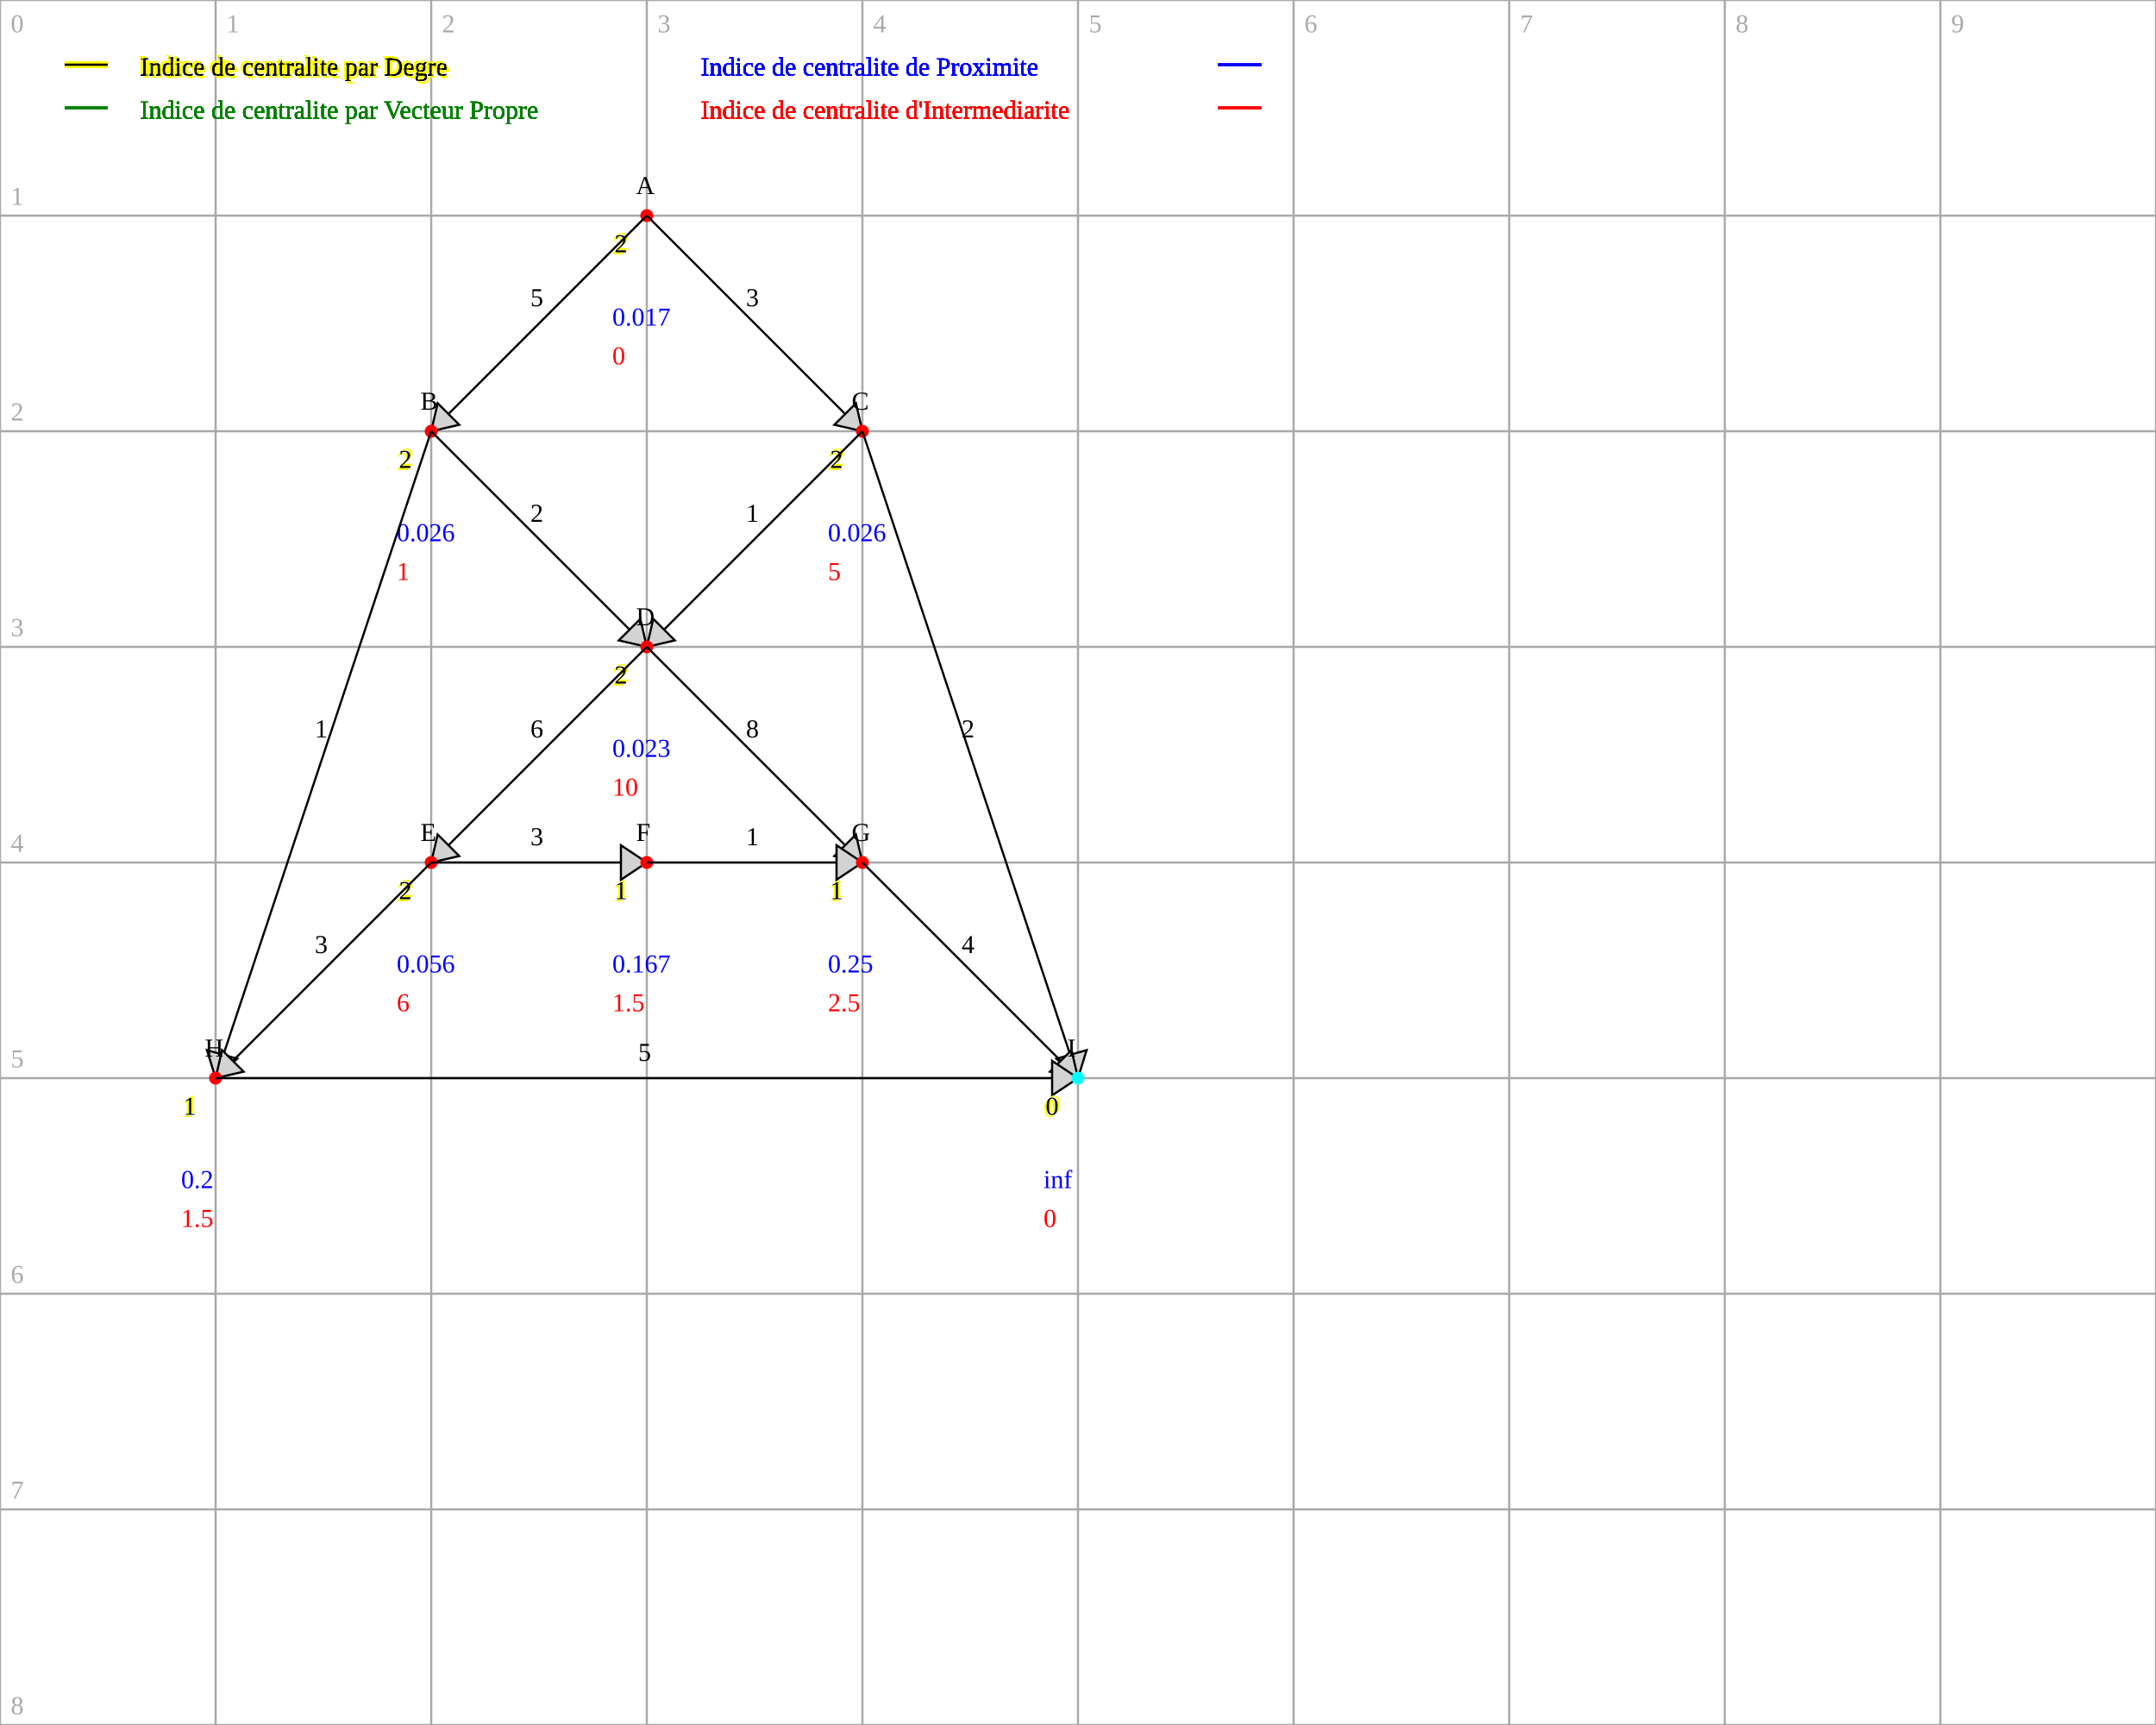
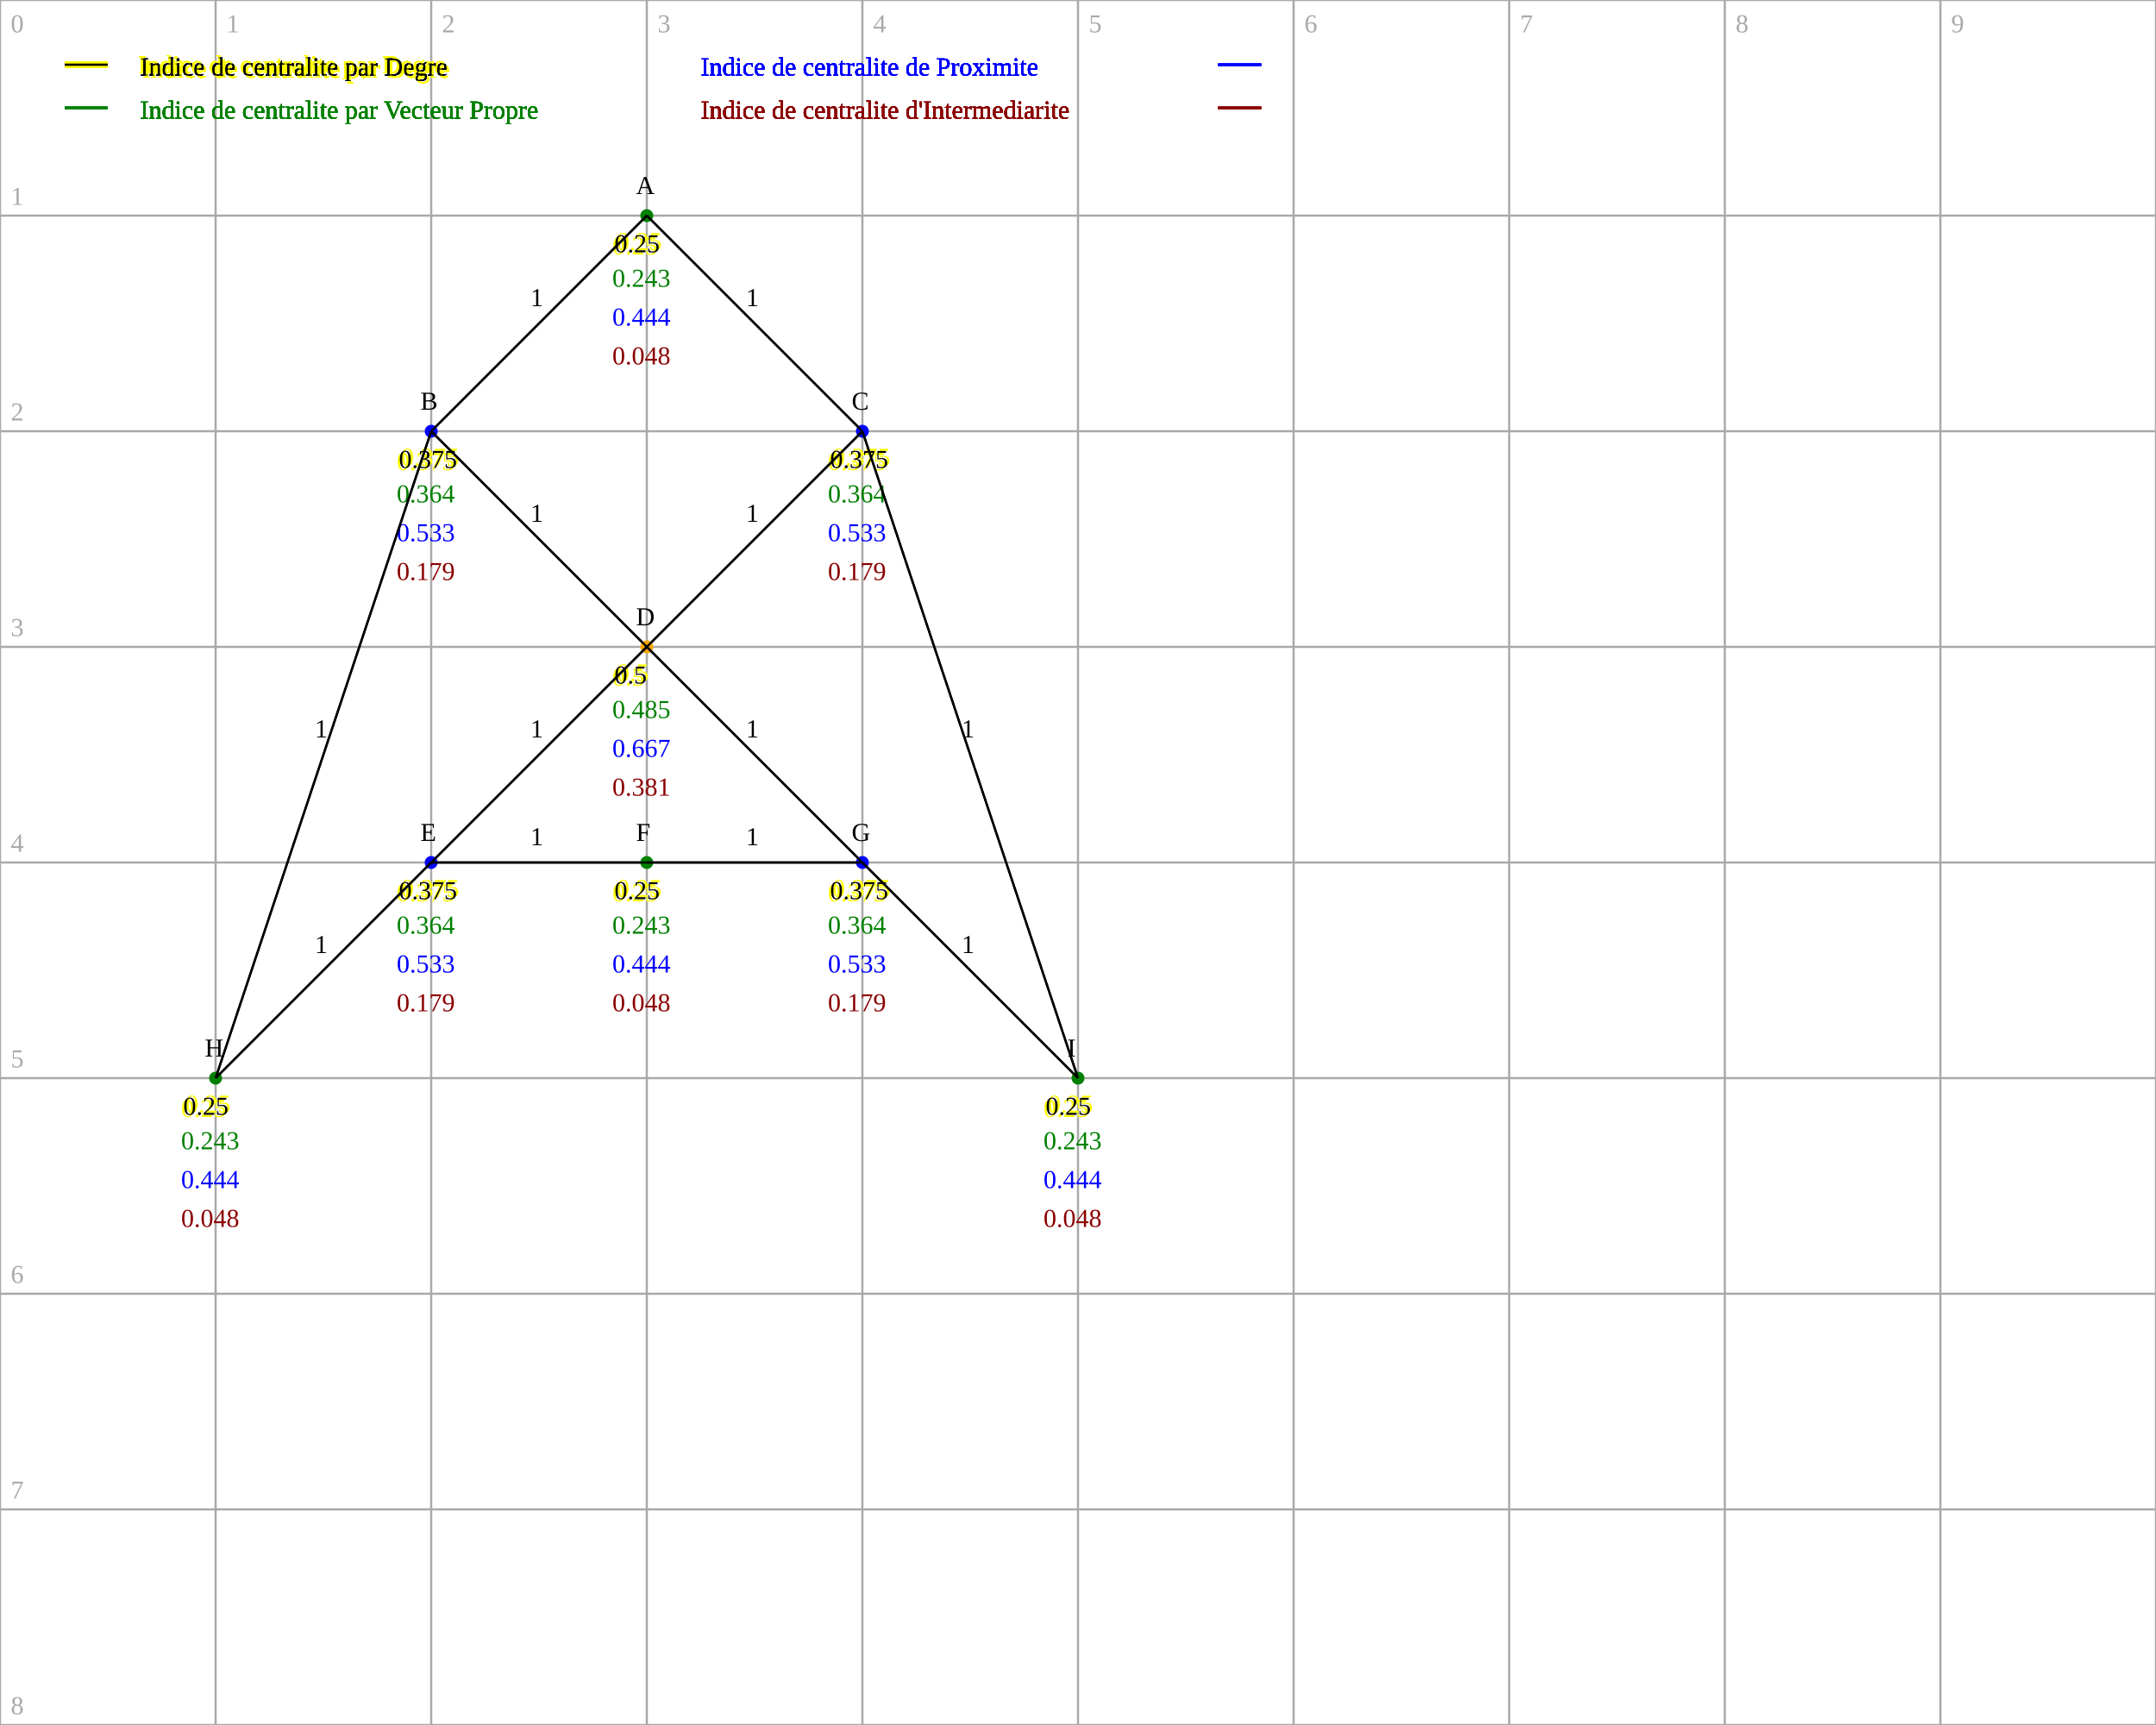
<svg xmlns="http://www.w3.org/2000/svg" version="1.1" width="1000" height="800">
  <line x1="0" y1="0" x2="1000" y2="0" stroke="darkgrey" />
  <text x="5" y="-5" fill="darkgrey">0</text>
  <line x1="0" y1="100" x2="1000" y2="100" stroke="darkgrey" />
  <text x="5" y="95" fill="darkgrey">1</text>
  <line x1="0" y1="200" x2="1000" y2="200" stroke="darkgrey" />
  <text x="5" y="195" fill="darkgrey">2</text>
  <line x1="0" y1="300" x2="1000" y2="300" stroke="darkgrey" />
  <text x="5" y="295" fill="darkgrey">3</text>
  <line x1="0" y1="400" x2="1000" y2="400" stroke="darkgrey" />
  <text x="5" y="395" fill="darkgrey">4</text>
  <line x1="0" y1="500" x2="1000" y2="500" stroke="darkgrey" />
  <text x="5" y="495" fill="darkgrey">5</text>
  <line x1="0" y1="600" x2="1000" y2="600" stroke="darkgrey" />
  <text x="5" y="595" fill="darkgrey">6</text>
  <line x1="0" y1="700" x2="1000" y2="700" stroke="darkgrey" />
  <text x="5" y="695" fill="darkgrey">7</text>
  <line x1="0" y1="800" x2="1000" y2="800" stroke="darkgrey" />
  <text x="5" y="795" fill="darkgrey">8</text>
  <line x1="0" y1="0" x2="0" y2="800" stroke="darkgrey" />
  <text x="5" y="15" fill="darkgrey">0</text>
  <line x1="100" y1="0" x2="100" y2="800" stroke="darkgrey" />
  <text x="105" y="15" fill="darkgrey">1</text>
  <line x1="200" y1="0" x2="200" y2="800" stroke="darkgrey" />
  <text x="205" y="15" fill="darkgrey">2</text>
  <line x1="300" y1="0" x2="300" y2="800" stroke="darkgrey" />
  <text x="305" y="15" fill="darkgrey">3</text>
  <line x1="400" y1="0" x2="400" y2="800" stroke="darkgrey" />
  <text x="405" y="15" fill="darkgrey">4</text>
  <line x1="500" y1="0" x2="500" y2="800" stroke="darkgrey" />
  <text x="505" y="15" fill="darkgrey">5</text>
  <line x1="600" y1="0" x2="600" y2="800" stroke="darkgrey" />
  <text x="605" y="15" fill="darkgrey">6</text>
  <line x1="700" y1="0" x2="700" y2="800" stroke="darkgrey" />
  <text x="705" y="15" fill="darkgrey">7</text>
  <line x1="800" y1="0" x2="800" y2="800" stroke="darkgrey" />
  <text x="805" y="15" fill="darkgrey">8</text>
  <line x1="900" y1="0" x2="900" y2="800" stroke="darkgrey" />
  <text x="905" y="15" fill="darkgrey">9</text>
  <line x1="1000" y1="0" x2="1000" y2="800" stroke="darkgrey" />
  <text x="1005" y="15" fill="darkgrey">10</text>
-   <circle cx="300" cy="100" r="3" fill="red" />
+   <circle cx="300" cy="100" r="3" fill="green" />
  <text x="295" y="90" fill="black">A</text>
-   <text x="286" y="116" fill="yellow">2</text>
-   <text x="284" y="118" fill="yellow">2</text>
-   <text x="285" y="117" fill="black">2</text>
-   <line x1="30" y1="31" x2="50" y2="31" stroke="yellow" />
-   <line x1="30" y1="29" x2="50" y2="29" stroke="yellow" />
-   <line x1="30" y1="30" x2="50" y2="30" stroke="black" />
-   <text x="66" y="36" fill="yellow">Indice de centralite par Degre</text>
-   <text x="64" y="34" fill="yellow">Indice de centralite par Degre</text>
-   <text x="65" y="35" fill="black">Indice de centralite par Degre</text>
-   <line x1="30" y1="50" x2="50" y2="50" stroke="green" />
-   <text x="65" y="55" fill="green">Indice de centralite par Vecteur Propre</text>
-   <text x="284" y="151" fill="blue">0.017</text>
-   <line x1="565" y1="30" x2="585" y2="30" stroke="blue" />
-   <text x="325" y="35" fill="blue">Indice de centralite de Proximite</text>
-   <text x="284" y="169" fill="red">0</text>
-   <line x1="565" y1="50" x2="585" y2="50" stroke="red" />
-   <text x="325" y="55" fill="red">Indice de centralite d'Intermediarite</text>
+   <text x="286" y="116" fill="yellow">0.25</text>
+   <text x="284" y="118" fill="yellow">0.25</text>
+   <text x="285" y="117" fill="black">0.25</text>
+   <line x1="30" y1="31" x2="50" y2="31" stroke="yellow" />
+   <line x1="30" y1="29" x2="50" y2="29" stroke="yellow" />
+   <line x1="30" y1="30" x2="50" y2="30" stroke="black" />
+   <text x="66" y="36" fill="yellow">Indice de centralite par Degre</text>
+   <text x="64" y="34" fill="yellow">Indice de centralite par Degre</text>
+   <text x="65" y="35" fill="black">Indice de centralite par Degre</text>
+   <text x="284" y="133" fill="green">0.243</text>
+   <line x1="30" y1="50" x2="50" y2="50" stroke="green" />
+   <text x="65" y="55" fill="green">Indice de centralite par Vecteur Propre</text>
+   <text x="284" y="151" fill="blue">0.444</text>
+   <line x1="565" y1="30" x2="585" y2="30" stroke="blue" />
+   <text x="325" y="35" fill="blue">Indice de centralite de Proximite</text>
+   <text x="284" y="169" fill="darkred">0.048</text>
+   <line x1="565" y1="50" x2="585" y2="50" stroke="darkred" />
+   <text x="325" y="55" fill="darkred">Indice de centralite d'Intermediarite</text>
  <line x1="300" y1="100" x2="200" y2="200" stroke="black" />
-   <text x="246" y="142" fill="black">5</text>
-   <polygon points=" 203,187 213,197 200,200" style="fill:lightgrey;stroke:black;stroke-width:1" />
+   <text x="246" y="142" fill="black">1</text>
  <line x1="300" y1="100" x2="400" y2="200" stroke="black" />
-   <text x="346" y="142" fill="black">3</text>
-   <polygon points=" 387,197 397,187 400,200" style="fill:lightgrey;stroke:black;stroke-width:1" />
-   <circle cx="200" cy="200" r="3" fill="red" />
+   <text x="346" y="142" fill="black">1</text>
+   <circle cx="200" cy="200" r="3" fill="blue" />
  <text x="195" y="190" fill="black">B</text>
-   <text x="186" y="216" fill="yellow">2</text>
-   <text x="184" y="218" fill="yellow">2</text>
-   <text x="185" y="217" fill="black">2</text>
-   <line x1="30" y1="31" x2="50" y2="31" stroke="yellow" />
-   <line x1="30" y1="29" x2="50" y2="29" stroke="yellow" />
-   <line x1="30" y1="30" x2="50" y2="30" stroke="black" />
-   <text x="66" y="36" fill="yellow">Indice de centralite par Degre</text>
-   <text x="64" y="34" fill="yellow">Indice de centralite par Degre</text>
-   <text x="65" y="35" fill="black">Indice de centralite par Degre</text>
-   <line x1="30" y1="50" x2="50" y2="50" stroke="green" />
-   <text x="65" y="55" fill="green">Indice de centralite par Vecteur Propre</text>
-   <text x="184" y="251" fill="blue">0.026</text>
-   <line x1="565" y1="30" x2="585" y2="30" stroke="blue" />
-   <text x="325" y="35" fill="blue">Indice de centralite de Proximite</text>
-   <text x="184" y="269" fill="red">1</text>
-   <line x1="565" y1="50" x2="585" y2="50" stroke="red" />
-   <text x="325" y="55" fill="red">Indice de centralite d'Intermediarite</text>
+   <text x="186" y="216" fill="yellow">0.375</text>
+   <text x="184" y="218" fill="yellow">0.375</text>
+   <text x="185" y="217" fill="black">0.375</text>
+   <line x1="30" y1="31" x2="50" y2="31" stroke="yellow" />
+   <line x1="30" y1="29" x2="50" y2="29" stroke="yellow" />
+   <line x1="30" y1="30" x2="50" y2="30" stroke="black" />
+   <text x="66" y="36" fill="yellow">Indice de centralite par Degre</text>
+   <text x="64" y="34" fill="yellow">Indice de centralite par Degre</text>
+   <text x="65" y="35" fill="black">Indice de centralite par Degre</text>
+   <text x="184" y="233" fill="green">0.364</text>
+   <line x1="30" y1="50" x2="50" y2="50" stroke="green" />
+   <text x="65" y="55" fill="green">Indice de centralite par Vecteur Propre</text>
+   <text x="184" y="251" fill="blue">0.533</text>
+   <line x1="565" y1="30" x2="585" y2="30" stroke="blue" />
+   <text x="325" y="35" fill="blue">Indice de centralite de Proximite</text>
+   <text x="184" y="269" fill="darkred">0.179</text>
+   <line x1="565" y1="50" x2="585" y2="50" stroke="darkred" />
+   <text x="325" y="55" fill="darkred">Indice de centralite d'Intermediarite</text>
+   <line x1="200" y1="200" x2="300" y2="100" stroke="black" />
  <line x1="200" y1="200" x2="300" y2="300" stroke="black" />
-   <text x="246" y="242" fill="black">2</text>
-   <polygon points=" 287,297 297,287 300,300" style="fill:lightgrey;stroke:black;stroke-width:1" />
+   <text x="246" y="242" fill="black">1</text>
  <line x1="200" y1="200" x2="100" y2="500" stroke="black" />
  <text x="146" y="342" fill="black">1</text>
-   <polygon points=" 96,487 110,491 100,500" style="fill:lightgrey;stroke:black;stroke-width:1" />
-   <circle cx="400" cy="200" r="3" fill="red" />
+   <circle cx="400" cy="200" r="3" fill="blue" />
  <text x="395" y="190" fill="black">C</text>
-   <text x="386" y="216" fill="yellow">2</text>
-   <text x="384" y="218" fill="yellow">2</text>
-   <text x="385" y="217" fill="black">2</text>
-   <line x1="30" y1="31" x2="50" y2="31" stroke="yellow" />
-   <line x1="30" y1="29" x2="50" y2="29" stroke="yellow" />
-   <line x1="30" y1="30" x2="50" y2="30" stroke="black" />
-   <text x="66" y="36" fill="yellow">Indice de centralite par Degre</text>
-   <text x="64" y="34" fill="yellow">Indice de centralite par Degre</text>
-   <text x="65" y="35" fill="black">Indice de centralite par Degre</text>
-   <line x1="30" y1="50" x2="50" y2="50" stroke="green" />
-   <text x="65" y="55" fill="green">Indice de centralite par Vecteur Propre</text>
-   <text x="384" y="251" fill="blue">0.026</text>
-   <line x1="565" y1="30" x2="585" y2="30" stroke="blue" />
-   <text x="325" y="35" fill="blue">Indice de centralite de Proximite</text>
-   <text x="384" y="269" fill="red">5</text>
-   <line x1="565" y1="50" x2="585" y2="50" stroke="red" />
-   <text x="325" y="55" fill="red">Indice de centralite d'Intermediarite</text>
+   <text x="386" y="216" fill="yellow">0.375</text>
+   <text x="384" y="218" fill="yellow">0.375</text>
+   <text x="385" y="217" fill="black">0.375</text>
+   <line x1="30" y1="31" x2="50" y2="31" stroke="yellow" />
+   <line x1="30" y1="29" x2="50" y2="29" stroke="yellow" />
+   <line x1="30" y1="30" x2="50" y2="30" stroke="black" />
+   <text x="66" y="36" fill="yellow">Indice de centralite par Degre</text>
+   <text x="64" y="34" fill="yellow">Indice de centralite par Degre</text>
+   <text x="65" y="35" fill="black">Indice de centralite par Degre</text>
+   <text x="384" y="233" fill="green">0.364</text>
+   <line x1="30" y1="50" x2="50" y2="50" stroke="green" />
+   <text x="65" y="55" fill="green">Indice de centralite par Vecteur Propre</text>
+   <text x="384" y="251" fill="blue">0.533</text>
+   <line x1="565" y1="30" x2="585" y2="30" stroke="blue" />
+   <text x="325" y="35" fill="blue">Indice de centralite de Proximite</text>
+   <text x="384" y="269" fill="darkred">0.179</text>
+   <line x1="565" y1="50" x2="585" y2="50" stroke="darkred" />
+   <text x="325" y="55" fill="darkred">Indice de centralite d'Intermediarite</text>
+   <line x1="400" y1="200" x2="300" y2="100" stroke="black" />
  <line x1="400" y1="200" x2="300" y2="300" stroke="black" />
  <text x="346" y="242" fill="black">1</text>
-   <polygon points=" 303,287 313,297 300,300" style="fill:lightgrey;stroke:black;stroke-width:1" />
  <line x1="400" y1="200" x2="500" y2="500" stroke="black" />
-   <text x="446" y="342" fill="black">2</text>
-   <polygon points=" 490,491 504,487 500,500" style="fill:lightgrey;stroke:black;stroke-width:1" />
-   <circle cx="300" cy="300" r="3" fill="red" />
+   <text x="446" y="342" fill="black">1</text>
+   <circle cx="300" cy="300" r="3" fill="orange" />
  <text x="295" y="290" fill="black">D</text>
-   <text x="286" y="316" fill="yellow">2</text>
-   <text x="284" y="318" fill="yellow">2</text>
-   <text x="285" y="317" fill="black">2</text>
-   <line x1="30" y1="31" x2="50" y2="31" stroke="yellow" />
-   <line x1="30" y1="29" x2="50" y2="29" stroke="yellow" />
-   <line x1="30" y1="30" x2="50" y2="30" stroke="black" />
-   <text x="66" y="36" fill="yellow">Indice de centralite par Degre</text>
-   <text x="64" y="34" fill="yellow">Indice de centralite par Degre</text>
-   <text x="65" y="35" fill="black">Indice de centralite par Degre</text>
-   <line x1="30" y1="50" x2="50" y2="50" stroke="green" />
-   <text x="65" y="55" fill="green">Indice de centralite par Vecteur Propre</text>
-   <text x="284" y="351" fill="blue">0.023</text>
-   <line x1="565" y1="30" x2="585" y2="30" stroke="blue" />
-   <text x="325" y="35" fill="blue">Indice de centralite de Proximite</text>
-   <text x="284" y="369" fill="red">10</text>
-   <line x1="565" y1="50" x2="585" y2="50" stroke="red" />
-   <text x="325" y="55" fill="red">Indice de centralite d'Intermediarite</text>
+   <text x="286" y="316" fill="yellow">0.5</text>
+   <text x="284" y="318" fill="yellow">0.5</text>
+   <text x="285" y="317" fill="black">0.5</text>
+   <line x1="30" y1="31" x2="50" y2="31" stroke="yellow" />
+   <line x1="30" y1="29" x2="50" y2="29" stroke="yellow" />
+   <line x1="30" y1="30" x2="50" y2="30" stroke="black" />
+   <text x="66" y="36" fill="yellow">Indice de centralite par Degre</text>
+   <text x="64" y="34" fill="yellow">Indice de centralite par Degre</text>
+   <text x="65" y="35" fill="black">Indice de centralite par Degre</text>
+   <text x="284" y="333" fill="green">0.485</text>
+   <line x1="30" y1="50" x2="50" y2="50" stroke="green" />
+   <text x="65" y="55" fill="green">Indice de centralite par Vecteur Propre</text>
+   <text x="284" y="351" fill="blue">0.667</text>
+   <line x1="565" y1="30" x2="585" y2="30" stroke="blue" />
+   <text x="325" y="35" fill="blue">Indice de centralite de Proximite</text>
+   <text x="284" y="369" fill="darkred">0.381</text>
+   <line x1="565" y1="50" x2="585" y2="50" stroke="darkred" />
+   <text x="325" y="55" fill="darkred">Indice de centralite d'Intermediarite</text>
+   <line x1="300" y1="300" x2="200" y2="200" stroke="black" />
+   <line x1="300" y1="300" x2="400" y2="200" stroke="black" />
  <line x1="300" y1="300" x2="200" y2="400" stroke="black" />
-   <text x="246" y="342" fill="black">6</text>
-   <polygon points=" 203,387 213,397 200,400" style="fill:lightgrey;stroke:black;stroke-width:1" />
+   <text x="246" y="342" fill="black">1</text>
  <line x1="300" y1="300" x2="400" y2="400" stroke="black" />
-   <text x="346" y="342" fill="black">8</text>
-   <polygon points=" 387,397 397,387 400,400" style="fill:lightgrey;stroke:black;stroke-width:1" />
-   <circle cx="200" cy="400" r="3" fill="red" />
+   <text x="346" y="342" fill="black">1</text>
+   <circle cx="200" cy="400" r="3" fill="blue" />
  <text x="195" y="390" fill="black">E</text>
-   <text x="186" y="416" fill="yellow">2</text>
-   <text x="184" y="418" fill="yellow">2</text>
-   <text x="185" y="417" fill="black">2</text>
-   <line x1="30" y1="31" x2="50" y2="31" stroke="yellow" />
-   <line x1="30" y1="29" x2="50" y2="29" stroke="yellow" />
-   <line x1="30" y1="30" x2="50" y2="30" stroke="black" />
-   <text x="66" y="36" fill="yellow">Indice de centralite par Degre</text>
-   <text x="64" y="34" fill="yellow">Indice de centralite par Degre</text>
-   <text x="65" y="35" fill="black">Indice de centralite par Degre</text>
-   <line x1="30" y1="50" x2="50" y2="50" stroke="green" />
-   <text x="65" y="55" fill="green">Indice de centralite par Vecteur Propre</text>
-   <text x="184" y="451" fill="blue">0.056</text>
-   <line x1="565" y1="30" x2="585" y2="30" stroke="blue" />
-   <text x="325" y="35" fill="blue">Indice de centralite de Proximite</text>
-   <text x="184" y="469" fill="red">6</text>
-   <line x1="565" y1="50" x2="585" y2="50" stroke="red" />
-   <text x="325" y="55" fill="red">Indice de centralite d'Intermediarite</text>
+   <text x="186" y="416" fill="yellow">0.375</text>
+   <text x="184" y="418" fill="yellow">0.375</text>
+   <text x="185" y="417" fill="black">0.375</text>
+   <line x1="30" y1="31" x2="50" y2="31" stroke="yellow" />
+   <line x1="30" y1="29" x2="50" y2="29" stroke="yellow" />
+   <line x1="30" y1="30" x2="50" y2="30" stroke="black" />
+   <text x="66" y="36" fill="yellow">Indice de centralite par Degre</text>
+   <text x="64" y="34" fill="yellow">Indice de centralite par Degre</text>
+   <text x="65" y="35" fill="black">Indice de centralite par Degre</text>
+   <text x="184" y="433" fill="green">0.364</text>
+   <line x1="30" y1="50" x2="50" y2="50" stroke="green" />
+   <text x="65" y="55" fill="green">Indice de centralite par Vecteur Propre</text>
+   <text x="184" y="451" fill="blue">0.533</text>
+   <line x1="565" y1="30" x2="585" y2="30" stroke="blue" />
+   <text x="325" y="35" fill="blue">Indice de centralite de Proximite</text>
+   <text x="184" y="469" fill="darkred">0.179</text>
+   <line x1="565" y1="50" x2="585" y2="50" stroke="darkred" />
+   <text x="325" y="55" fill="darkred">Indice de centralite d'Intermediarite</text>
+   <line x1="200" y1="400" x2="300" y2="300" stroke="black" />
  <line x1="200" y1="400" x2="300" y2="400" stroke="black" />
-   <text x="246" y="392" fill="black">3</text>
-   <polygon points=" 288,408 288,392 300,400" style="fill:lightgrey;stroke:black;stroke-width:1" />
+   <text x="246" y="392" fill="black">1</text>
  <line x1="200" y1="400" x2="100" y2="500" stroke="black" />
-   <text x="146" y="442" fill="black">3</text>
-   <polygon points=" 103,487 113,497 100,500" style="fill:lightgrey;stroke:black;stroke-width:1" />
-   <circle cx="300" cy="400" r="3" fill="red" />
+   <text x="146" y="442" fill="black">1</text>
+   <circle cx="300" cy="400" r="3" fill="green" />
  <text x="295" y="390" fill="black">F</text>
-   <text x="286" y="416" fill="yellow">1</text>
-   <text x="284" y="418" fill="yellow">1</text>
-   <text x="285" y="417" fill="black">1</text>
-   <line x1="30" y1="31" x2="50" y2="31" stroke="yellow" />
-   <line x1="30" y1="29" x2="50" y2="29" stroke="yellow" />
-   <line x1="30" y1="30" x2="50" y2="30" stroke="black" />
-   <text x="66" y="36" fill="yellow">Indice de centralite par Degre</text>
-   <text x="64" y="34" fill="yellow">Indice de centralite par Degre</text>
-   <text x="65" y="35" fill="black">Indice de centralite par Degre</text>
-   <line x1="30" y1="50" x2="50" y2="50" stroke="green" />
-   <text x="65" y="55" fill="green">Indice de centralite par Vecteur Propre</text>
-   <text x="284" y="451" fill="blue">0.167</text>
-   <line x1="565" y1="30" x2="585" y2="30" stroke="blue" />
-   <text x="325" y="35" fill="blue">Indice de centralite de Proximite</text>
-   <text x="284" y="469" fill="red">1.5</text>
-   <line x1="565" y1="50" x2="585" y2="50" stroke="red" />
-   <text x="325" y="55" fill="red">Indice de centralite d'Intermediarite</text>
+   <text x="286" y="416" fill="yellow">0.25</text>
+   <text x="284" y="418" fill="yellow">0.25</text>
+   <text x="285" y="417" fill="black">0.25</text>
+   <line x1="30" y1="31" x2="50" y2="31" stroke="yellow" />
+   <line x1="30" y1="29" x2="50" y2="29" stroke="yellow" />
+   <line x1="30" y1="30" x2="50" y2="30" stroke="black" />
+   <text x="66" y="36" fill="yellow">Indice de centralite par Degre</text>
+   <text x="64" y="34" fill="yellow">Indice de centralite par Degre</text>
+   <text x="65" y="35" fill="black">Indice de centralite par Degre</text>
+   <text x="284" y="433" fill="green">0.243</text>
+   <line x1="30" y1="50" x2="50" y2="50" stroke="green" />
+   <text x="65" y="55" fill="green">Indice de centralite par Vecteur Propre</text>
+   <text x="284" y="451" fill="blue">0.444</text>
+   <line x1="565" y1="30" x2="585" y2="30" stroke="blue" />
+   <text x="325" y="35" fill="blue">Indice de centralite de Proximite</text>
+   <text x="284" y="469" fill="darkred">0.048</text>
+   <line x1="565" y1="50" x2="585" y2="50" stroke="darkred" />
+   <text x="325" y="55" fill="darkred">Indice de centralite d'Intermediarite</text>
+   <line x1="300" y1="400" x2="200" y2="400" stroke="black" />
  <line x1="300" y1="400" x2="400" y2="400" stroke="black" />
  <text x="346" y="392" fill="black">1</text>
-   <polygon points=" 388,408 388,392 400,400" style="fill:lightgrey;stroke:black;stroke-width:1" />
-   <circle cx="400" cy="400" r="3" fill="red" />
+   <circle cx="400" cy="400" r="3" fill="blue" />
  <text x="395" y="390" fill="black">G</text>
-   <text x="386" y="416" fill="yellow">1</text>
-   <text x="384" y="418" fill="yellow">1</text>
-   <text x="385" y="417" fill="black">1</text>
-   <line x1="30" y1="31" x2="50" y2="31" stroke="yellow" />
-   <line x1="30" y1="29" x2="50" y2="29" stroke="yellow" />
-   <line x1="30" y1="30" x2="50" y2="30" stroke="black" />
-   <text x="66" y="36" fill="yellow">Indice de centralite par Degre</text>
-   <text x="64" y="34" fill="yellow">Indice de centralite par Degre</text>
-   <text x="65" y="35" fill="black">Indice de centralite par Degre</text>
-   <line x1="30" y1="50" x2="50" y2="50" stroke="green" />
-   <text x="65" y="55" fill="green">Indice de centralite par Vecteur Propre</text>
-   <text x="384" y="451" fill="blue">0.25</text>
-   <line x1="565" y1="30" x2="585" y2="30" stroke="blue" />
-   <text x="325" y="35" fill="blue">Indice de centralite de Proximite</text>
-   <text x="384" y="469" fill="red">2.5</text>
-   <line x1="565" y1="50" x2="585" y2="50" stroke="red" />
-   <text x="325" y="55" fill="red">Indice de centralite d'Intermediarite</text>
+   <text x="386" y="416" fill="yellow">0.375</text>
+   <text x="384" y="418" fill="yellow">0.375</text>
+   <text x="385" y="417" fill="black">0.375</text>
+   <line x1="30" y1="31" x2="50" y2="31" stroke="yellow" />
+   <line x1="30" y1="29" x2="50" y2="29" stroke="yellow" />
+   <line x1="30" y1="30" x2="50" y2="30" stroke="black" />
+   <text x="66" y="36" fill="yellow">Indice de centralite par Degre</text>
+   <text x="64" y="34" fill="yellow">Indice de centralite par Degre</text>
+   <text x="65" y="35" fill="black">Indice de centralite par Degre</text>
+   <text x="384" y="433" fill="green">0.364</text>
+   <line x1="30" y1="50" x2="50" y2="50" stroke="green" />
+   <text x="65" y="55" fill="green">Indice de centralite par Vecteur Propre</text>
+   <text x="384" y="451" fill="blue">0.533</text>
+   <line x1="565" y1="30" x2="585" y2="30" stroke="blue" />
+   <text x="325" y="35" fill="blue">Indice de centralite de Proximite</text>
+   <text x="384" y="469" fill="darkred">0.179</text>
+   <line x1="565" y1="50" x2="585" y2="50" stroke="darkred" />
+   <text x="325" y="55" fill="darkred">Indice de centralite d'Intermediarite</text>
+   <line x1="400" y1="400" x2="300" y2="300" stroke="black" />
+   <line x1="400" y1="400" x2="300" y2="400" stroke="black" />
  <line x1="400" y1="400" x2="500" y2="500" stroke="black" />
-   <text x="446" y="442" fill="black">4</text>
-   <polygon points=" 487,497 497,487 500,500" style="fill:lightgrey;stroke:black;stroke-width:1" />
-   <circle cx="100" cy="500" r="3" fill="red" />
+   <text x="446" y="442" fill="black">1</text>
+   <circle cx="100" cy="500" r="3" fill="green" />
  <text x="95" y="490" fill="black">H</text>
-   <text x="86" y="516" fill="yellow">1</text>
-   <text x="84" y="518" fill="yellow">1</text>
-   <text x="85" y="517" fill="black">1</text>
-   <line x1="30" y1="31" x2="50" y2="31" stroke="yellow" />
-   <line x1="30" y1="29" x2="50" y2="29" stroke="yellow" />
-   <line x1="30" y1="30" x2="50" y2="30" stroke="black" />
-   <text x="66" y="36" fill="yellow">Indice de centralite par Degre</text>
-   <text x="64" y="34" fill="yellow">Indice de centralite par Degre</text>
-   <text x="65" y="35" fill="black">Indice de centralite par Degre</text>
-   <line x1="30" y1="50" x2="50" y2="50" stroke="green" />
-   <text x="65" y="55" fill="green">Indice de centralite par Vecteur Propre</text>
-   <text x="84" y="551" fill="blue">0.2</text>
-   <line x1="565" y1="30" x2="585" y2="30" stroke="blue" />
-   <text x="325" y="35" fill="blue">Indice de centralite de Proximite</text>
-   <text x="84" y="569" fill="red">1.5</text>
-   <line x1="565" y1="50" x2="585" y2="50" stroke="red" />
-   <text x="325" y="55" fill="red">Indice de centralite d'Intermediarite</text>
-   <line x1="100" y1="500" x2="500" y2="500" stroke="black" />
-   <text x="296" y="492" fill="black">5</text>
-   <polygon points=" 488,508 488,492 500,500" style="fill:lightgrey;stroke:black;stroke-width:1" />
-   <circle cx="500" cy="500" r="3" fill="cyan" />
+   <text x="86" y="516" fill="yellow">0.25</text>
+   <text x="84" y="518" fill="yellow">0.25</text>
+   <text x="85" y="517" fill="black">0.25</text>
+   <line x1="30" y1="31" x2="50" y2="31" stroke="yellow" />
+   <line x1="30" y1="29" x2="50" y2="29" stroke="yellow" />
+   <line x1="30" y1="30" x2="50" y2="30" stroke="black" />
+   <text x="66" y="36" fill="yellow">Indice de centralite par Degre</text>
+   <text x="64" y="34" fill="yellow">Indice de centralite par Degre</text>
+   <text x="65" y="35" fill="black">Indice de centralite par Degre</text>
+   <text x="84" y="533" fill="green">0.243</text>
+   <line x1="30" y1="50" x2="50" y2="50" stroke="green" />
+   <text x="65" y="55" fill="green">Indice de centralite par Vecteur Propre</text>
+   <text x="84" y="551" fill="blue">0.444</text>
+   <line x1="565" y1="30" x2="585" y2="30" stroke="blue" />
+   <text x="325" y="35" fill="blue">Indice de centralite de Proximite</text>
+   <text x="84" y="569" fill="darkred">0.048</text>
+   <line x1="565" y1="50" x2="585" y2="50" stroke="darkred" />
+   <text x="325" y="55" fill="darkred">Indice de centralite d'Intermediarite</text>
+   <line x1="100" y1="500" x2="200" y2="200" stroke="black" />
+   <line x1="100" y1="500" x2="200" y2="400" stroke="black" />
+   <circle cx="500" cy="500" r="3" fill="green" />
  <text x="495" y="490" fill="black">I</text>
-   <text x="486" y="516" fill="yellow">0</text>
-   <text x="484" y="518" fill="yellow">0</text>
-   <text x="485" y="517" fill="black">0</text>
-   <line x1="30" y1="31" x2="50" y2="31" stroke="yellow" />
-   <line x1="30" y1="29" x2="50" y2="29" stroke="yellow" />
-   <line x1="30" y1="30" x2="50" y2="30" stroke="black" />
-   <text x="66" y="36" fill="yellow">Indice de centralite par Degre</text>
-   <text x="64" y="34" fill="yellow">Indice de centralite par Degre</text>
-   <text x="65" y="35" fill="black">Indice de centralite par Degre</text>
-   <line x1="30" y1="50" x2="50" y2="50" stroke="green" />
-   <text x="65" y="55" fill="green">Indice de centralite par Vecteur Propre</text>
-   <text x="484" y="551" fill="blue">inf</text>
-   <line x1="565" y1="30" x2="585" y2="30" stroke="blue" />
-   <text x="325" y="35" fill="blue">Indice de centralite de Proximite</text>
-   <text x="484" y="569" fill="red">0</text>
-   <line x1="565" y1="50" x2="585" y2="50" stroke="red" />
-   <text x="325" y="55" fill="red">Indice de centralite d'Intermediarite</text>
+   <text x="486" y="516" fill="yellow">0.25</text>
+   <text x="484" y="518" fill="yellow">0.25</text>
+   <text x="485" y="517" fill="black">0.25</text>
+   <line x1="30" y1="31" x2="50" y2="31" stroke="yellow" />
+   <line x1="30" y1="29" x2="50" y2="29" stroke="yellow" />
+   <line x1="30" y1="30" x2="50" y2="30" stroke="black" />
+   <text x="66" y="36" fill="yellow">Indice de centralite par Degre</text>
+   <text x="64" y="34" fill="yellow">Indice de centralite par Degre</text>
+   <text x="65" y="35" fill="black">Indice de centralite par Degre</text>
+   <text x="484" y="533" fill="green">0.243</text>
+   <line x1="30" y1="50" x2="50" y2="50" stroke="green" />
+   <text x="65" y="55" fill="green">Indice de centralite par Vecteur Propre</text>
+   <text x="484" y="551" fill="blue">0.444</text>
+   <line x1="565" y1="30" x2="585" y2="30" stroke="blue" />
+   <text x="325" y="35" fill="blue">Indice de centralite de Proximite</text>
+   <text x="484" y="569" fill="darkred">0.048</text>
+   <line x1="565" y1="50" x2="585" y2="50" stroke="darkred" />
+   <text x="325" y="55" fill="darkred">Indice de centralite d'Intermediarite</text>
+   <line x1="500" y1="500" x2="400" y2="200" stroke="black" />
+   <line x1="500" y1="500" x2="400" y2="400" stroke="black" />
  <defs>
    <radialGradient id="redball" cx="30%" cy="30%" r="100%" fx="30%" fy="30%">
      <stop offset="0%" style="stop-color:rgb(255,250,250)" />
      <stop offset="3%" style="stop-color:rgb(255,250,250)" />
      <stop offset="7%" style="stop-color:rgb(255,160,160)" />
      <stop offset="70%" style="stop-color:rgb(255,0,0)" />
      <stop offset="100%" style="stop-color:rgb(255,0,0)" />
    </radialGradient>
    <radialGradient id="greenball" cx="30%" cy="30%" r="100%" fx="30%" fy="30%">
      <stop offset="0%" style="stop-color:rgb(250,255,250)" />
      <stop offset="3%" style="stop-color:rgb(250,255,250)" />
      <stop offset="7%" style="stop-color:rgb(160,255,160)" />
      <stop offset="70%" style="stop-color:rgb(0,255,0)" />
      <stop offset="100%" style="stop-color:rgb(0,255,0)" />
    </radialGradient>
    <radialGradient id="blueball" cx="30%" cy="30%" r="100%" fx="30%" fy="30%">
      <stop offset="0%" style="stop-color:rgb(250,250,255)" />
      <stop offset="3%" style="stop-color:rgb(250,250,255)" />
      <stop offset="7%" style="stop-color:rgb(160,160,255)" />
      <stop offset="70%" style="stop-color:rgb(0,0,255)" />
      <stop offset="100%" style="stop-color:rgb(0,255,0)" />
    </radialGradient>
    <radialGradient id="yellowball" cx="30%" cy="30%" r="100%" fx="30%" fy="30%">
      <stop offset="0%" style="stop-color:rgb(255,255,250)" />
      <stop offset="3%" style="stop-color:rgb(255,255,250)" />
      <stop offset="7%" style="stop-color:rgb(255,255,160)" />
      <stop offset="70%" style="stop-color:rgb(255,255,0)" />
      <stop offset="100%" style="stop-color:rgb(255,255,0)" />
    </radialGradient>
    <radialGradient id="greyball" cx="30%" cy="30%" r="100%" fx="30%" fy="30%">
      <stop offset="0%" style="stop-color:rgb(250,250,250)" />
      <stop offset="3%" style="stop-color:rgb(250,250,250)" />
      <stop offset="7%" style="stop-color:rgb(160,160,160)" />
      <stop offset="70%" style="stop-color:rgb(100,100,100)" />
      <stop offset="100%" style="stop-color:rgb(100,100,100)" />
    </radialGradient>
  </defs>
</svg>
